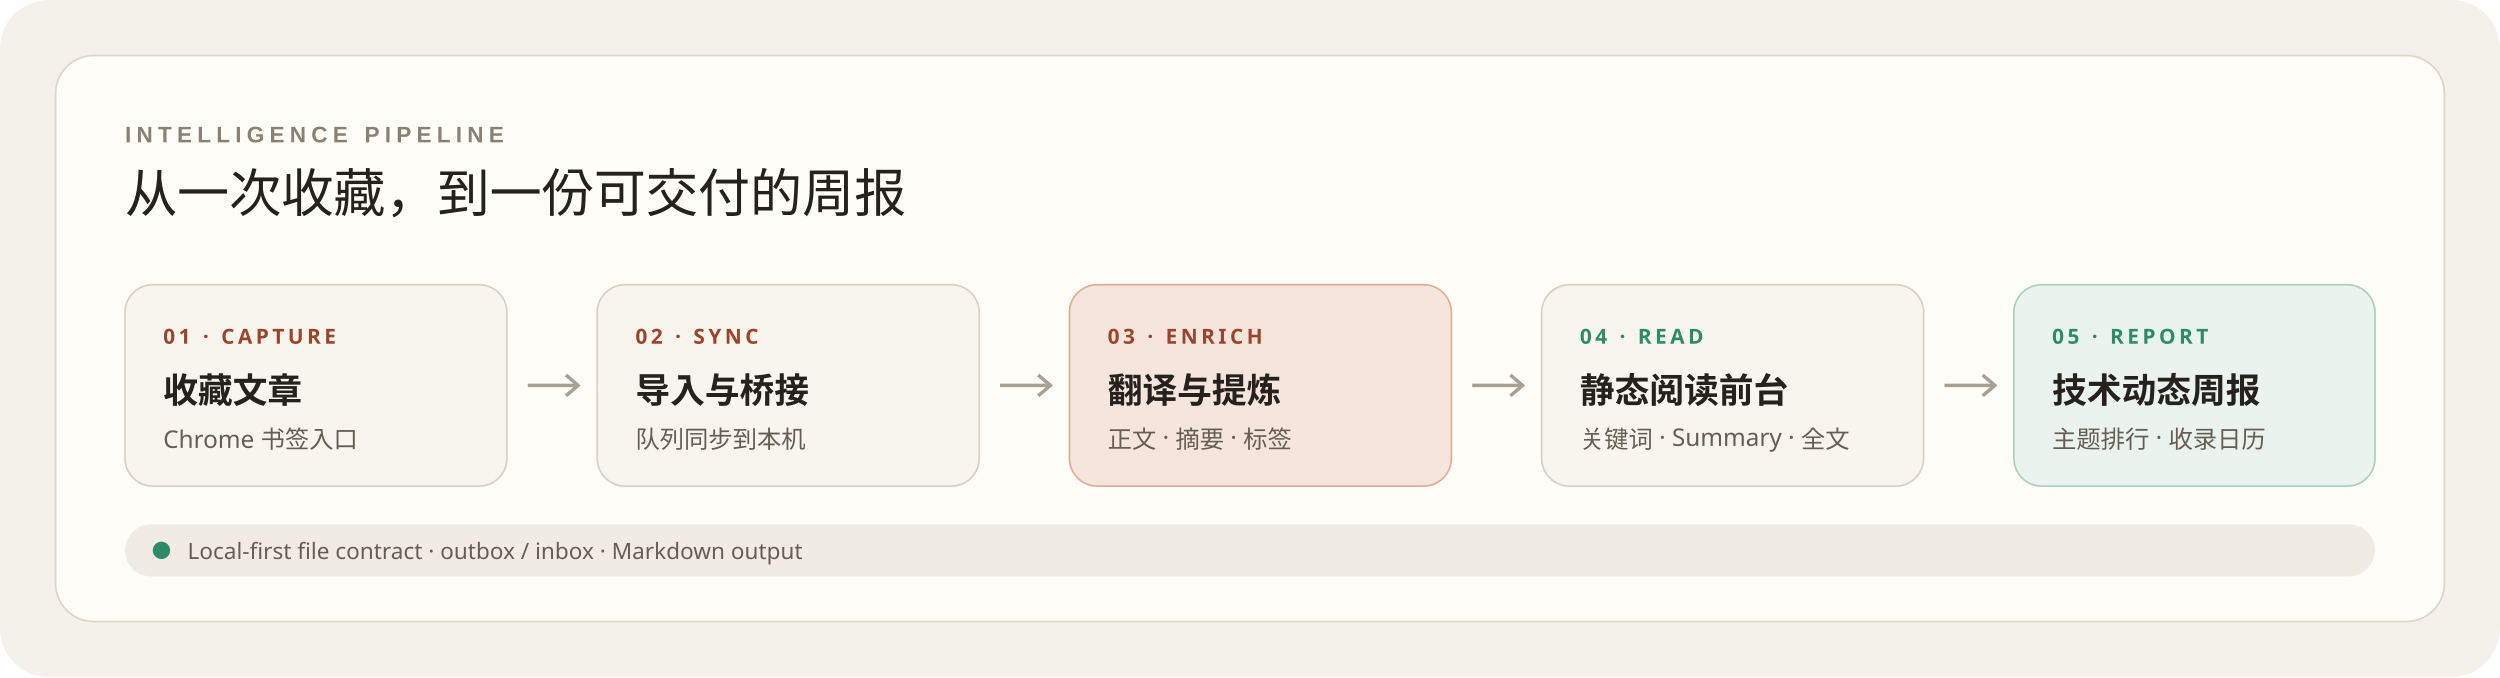
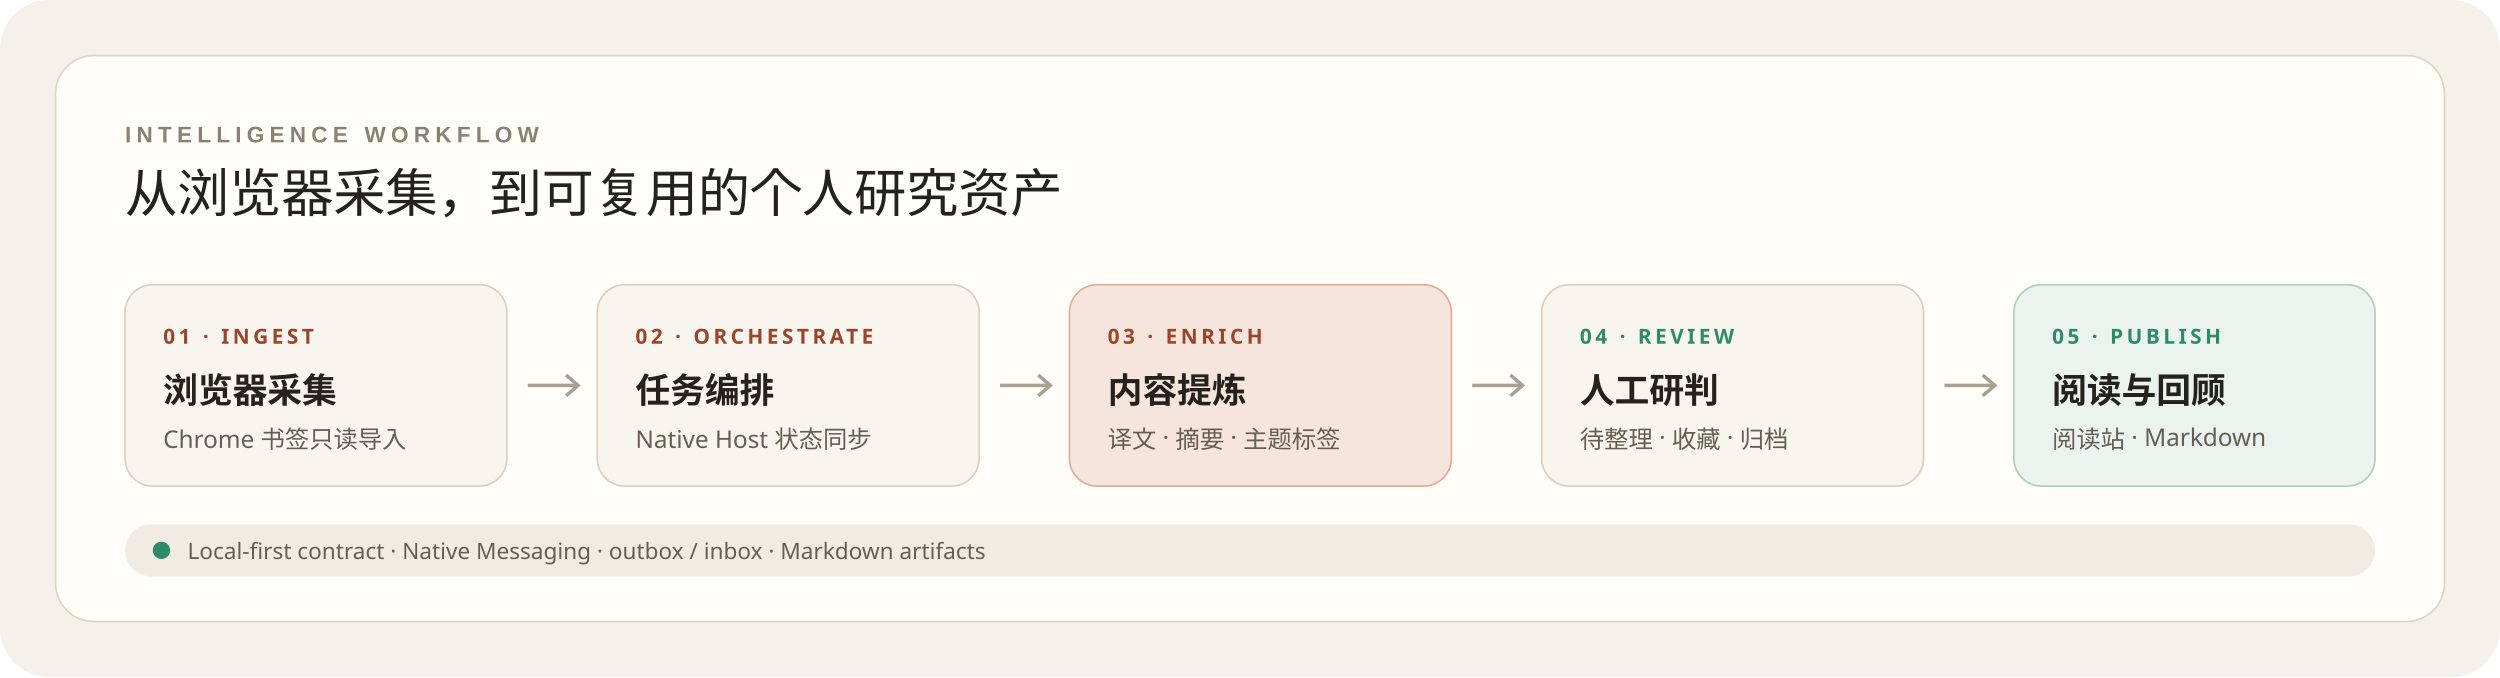
<svg xmlns="http://www.w3.org/2000/svg" width="1440" height="390" viewBox="0 0 1440 390" fill="none">
  <rect width="1440" height="390" rx="28" fill="#F4F1EA" />
  <rect x="32" y="32" width="1376" height="326" rx="22" fill="#FFFDF8" stroke="#DDD5C8" />
-   <text x="72" y="82" fill="#8A8175" font-family="Segoe UI, Arial, sans-serif" font-size="13" font-weight="700" letter-spacing="3">INTELLIGENCE PIPELINE</text>
-   <text x="72" y="122" fill="#25221E" font-family="Georgia, Microsoft YaHei, serif" font-size="30">从一次收藏，到一份可交付的周报</text>
+   <text x="72" y="82" fill="#8A8175" font-family="Segoe UI, Arial, sans-serif" font-size="13" font-weight="700" letter-spacing="3">INTELLIGENCE WORKFLOW</text>
+   <text x="72" y="122" fill="#25221E" font-family="Georgia, Microsoft YaHei, serif" font-size="30">从浏览器采集，到可复用的个人研究资产</text>
  <g font-family="Segoe UI, PingFang SC, Microsoft YaHei, sans-serif">
    <g transform="translate(72 164)">
      <rect width="220" height="116" rx="16" fill="#F8F5EE" stroke="#D9D0C3" />
-       <text x="22" y="34" fill="#9B442A" font-size="12" font-weight="700" letter-spacing="2">01 · CAPTURE</text>
-       <text x="22" y="68" fill="#25221E" font-size="20" font-weight="700">收藏文章</text>
-       <text x="22" y="94" fill="#665E54" font-size="14">Chrome 书签入口</text>
+       <text x="22" y="34" fill="#9B442A" font-size="12" font-weight="700" letter-spacing="2">01 · INGEST</text>
+       <text x="22" y="68" fill="#25221E" font-size="20" font-weight="700">浏览器采集</text>
+       <text x="22" y="94" fill="#665E54" font-size="14">Chrome 书签只读导入</text>
    </g>
    <path d="M304 222H332" stroke="#A9A093" stroke-width="2" />
    <path d="M326 216L333 222L326 228" stroke="#A9A093" stroke-width="2" fill="none" />
    <g transform="translate(344 164)">
      <rect width="220" height="116" rx="16" fill="#F8F5EE" stroke="#D9D0C3" />
-       <text x="22" y="34" fill="#9B442A" font-size="12" font-weight="700" letter-spacing="2">02 · SYNC</text>
-       <text x="22" y="68" fill="#25221E" font-size="20" font-weight="700">导入与桥接</text>
-       <text x="22" y="94" fill="#665E54" font-size="14">队列同步到本机</text>
+       <text x="22" y="34" fill="#9B442A" font-size="12" font-weight="700" letter-spacing="2">02 · ORCHESTRATE</text>
+       <text x="22" y="68" fill="#25221E" font-size="20" font-weight="700">任务编排</text>
+       <text x="22" y="94" fill="#665E54" font-size="14">Native Host 状态同步</text>
    </g>
    <path d="M576 222H604" stroke="#A9A093" stroke-width="2" />
    <path d="M598 216L605 222L598 228" stroke="#A9A093" stroke-width="2" fill="none" />
    <g transform="translate(616 164)">
      <rect width="220" height="116" rx="16" fill="#F6E5DC" stroke="#DFAE99" />
      <text x="22" y="34" fill="#9B442A" font-size="12" font-weight="700" letter-spacing="2">03 · ENRICH</text>
-       <text x="22" y="68" fill="#25221E" font-size="20" font-weight="700">翻译与提炼</text>
-       <text x="22" y="94" fill="#665E54" font-size="14">正文 · 摘要 · 标签</text>
+       <text x="22" y="68" fill="#25221E" font-size="20" font-weight="700">内容提炼</text>
+       <text x="22" y="94" fill="#665E54" font-size="14">译文 · 摘要 · 主题标签</text>
    </g>
    <path d="M848 222H876" stroke="#A9A093" stroke-width="2" />
    <path d="M870 216L877 222L870 228" stroke="#A9A093" stroke-width="2" fill="none" />
    <g transform="translate(888 164)">
      <rect width="220" height="116" rx="16" fill="#F8F5EE" stroke="#D9D0C3" />
-       <text x="22" y="34" fill="#2E8B67" font-size="12" font-weight="700" letter-spacing="2">04 · READ</text>
-       <text x="22" y="68" fill="#25221E" font-size="20" font-weight="700">静态阅读前台</text>
-       <text x="22" y="94" fill="#665E54" font-size="14">关键词 · Summary · 全文</text>
+       <text x="22" y="34" fill="#2E8B67" font-size="12" font-weight="700" letter-spacing="2">04 · REVIEW</text>
+       <text x="22" y="68" fill="#25221E" font-size="20" font-weight="700">人工研判</text>
+       <text x="22" y="94" fill="#665E54" font-size="14">待整理 · 收藏 · 归档</text>
    </g>
    <path d="M1120 222H1148" stroke="#A9A093" stroke-width="2" />
    <path d="M1142 216L1149 222L1142 228" stroke="#A9A093" stroke-width="2" fill="none" />
    <g transform="translate(1160 164)">
      <rect width="208" height="116" rx="16" fill="#EAF3ED" stroke="#AED0BC" />
-       <text x="22" y="34" fill="#2E8B67" font-size="12" font-weight="700" letter-spacing="2">05 · REPORT</text>
-       <text x="22" y="68" fill="#25221E" font-size="20" font-weight="700">技术动态周报</text>
-       <text x="22" y="94" fill="#665E54" font-size="14">主题排行 · 收录日历</text>
+       <text x="22" y="34" fill="#2E8B67" font-size="12" font-weight="700" letter-spacing="2">05 · PUBLISH</text>
+       <text x="22" y="68" fill="#25221E" font-size="20" font-weight="700">阅读与回顾</text>
+       <text x="22" y="94" fill="#665E54" font-size="14">阅读站 · Markdown</text>
    </g>
    <rect x="72" y="302" width="1296" height="30" rx="15" fill="#F0ECE4" />
    <circle cx="93" cy="317" r="5" fill="#2E8B67" />
-     <text x="108" y="322" fill="#665E54" font-size="13">Local-first file contract · outbox / inbox · Markdown output</text>
+     <text x="108" y="322" fill="#665E54" font-size="13">Local-first contract · Native Messaging · outbox / inbox · Markdown artifacts</text>
  </g>
</svg>
